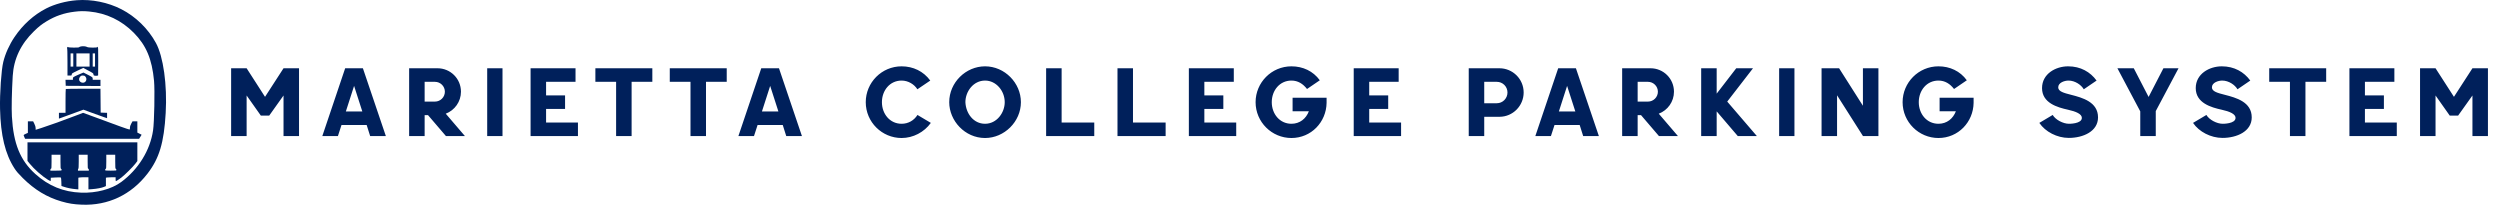
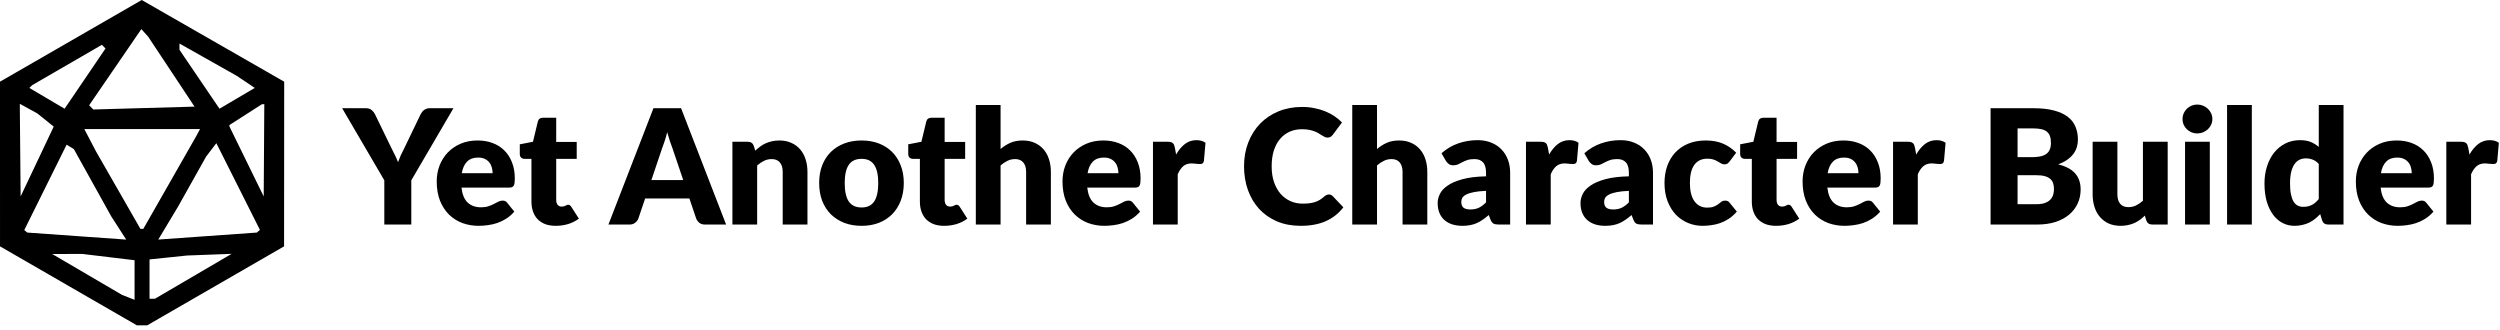
- <svg xmlns="http://www.w3.org/2000/svg" fill="none" viewBox="0 0 1084 89">
-   <path fill="#00205B" d="M113.11 50.138h3.612l6.216-8.736V59h6.72V29.6h-6.72l-8.022 12.39-7.98-12.39h-6.72V59h6.72V41.402l6.174 8.736Zm45.881 4.074L160.503 59h6.804l-9.954-29.4h-7.686L139.755 59h6.762l1.554-4.788h10.92Zm-9.03-5.88 3.57-11.088 3.57 11.088h-7.14Zm49.911-8.568c0-5.67-4.578-10.164-10.164-10.164h-12.306V59h6.72v-9.072h1.47l7.77 9.072h8.232l-8.316-9.702c3.864-1.47 6.594-5.208 6.594-9.534Zm-11.256-4.284c2.352 0 4.284 1.932 4.284 4.284s-1.932 4.284-4.284 4.284h-4.494V35.48h4.494Zm22.632-5.88V59h6.636V29.6h-6.636Zm39.351 23.52h-13.818v-5.88h8.232v-5.88h-8.232v-5.88h12.768V29.6h-19.488V59h20.538v-5.88ZM273.865 59V35.48h8.988V29.6h-24.696v5.88h8.988V59h6.72Zm32.256 0V35.48h8.988V29.6h-24.696v5.88h8.988V59h6.72Zm33.283-4.788L340.916 59h6.804l-9.954-29.4h-7.686L320.168 59h6.762l1.554-4.788h10.92Zm-9.03-5.88 3.57-11.088 3.57 11.088h-7.14Zm60.555 11.508c4.998 0 9.786-2.52 12.684-6.552l-5.796-3.444c-1.512 2.394-3.99 3.822-6.888 3.822-5.082 0-8.526-4.284-8.526-9.366s3.444-9.366 8.526-9.366c2.898 0 5.502 1.638 6.846 3.78l5.586-3.78c-2.94-4.032-7.434-6.174-12.432-6.174-8.652 0-15.54 7.056-15.54 15.54 0 8.652 7.056 15.54 15.54 15.54Zm20.654-15.54c0 8.064 6.804 15.54 15.54 15.54 8.316 0 15.54-7.056 15.54-15.54 0-8.316-7.014-15.54-15.54-15.54-8.358 0-15.54 7.014-15.54 15.54Zm7.014 0c0-4.62 3.444-9.366 8.526-9.366 4.83 0 8.526 4.494 8.526 9.366 0 4.578-3.444 9.366-8.526 9.366-5.04 0-8.316-4.494-8.526-9.366Zm55.877 8.82H460.32V29.6h-6.72V59h20.874v-5.88Zm30.943 0h-14.154V29.6h-6.72V59h20.874v-5.88Zm30.608 0h-13.818v-5.88h8.232v-5.88h-8.232v-5.88h12.768V29.6h-19.488V59h20.538v-5.88Zm23.938 6.72c8.568 0 15.12-6.888 15.246-15.246v-2.226h-14.742v5.88h7.056c-1.218 3.192-3.906 5.418-7.56 5.418-5.082 0-8.526-4.284-8.526-9.366s3.444-9.366 8.526-9.366c2.856 0 5.04 1.428 6.762 3.654.924-.588 4.242-2.898 5.544-3.78-2.898-3.99-7.35-6.048-12.306-6.048-8.652 0-15.54 7.056-15.54 15.54 0 8.652 7.056 15.54 15.54 15.54Zm47.548-6.72h-13.818v-5.88h8.232v-5.88h-8.232v-5.88h12.768V29.6h-19.488V59h20.538v-5.88Zm29.332-23.52V59h6.72v-8.358h6.594c5.838 0 10.5-4.788 10.5-10.542 0-5.838-4.746-10.5-10.5-10.5h-13.314Zm6.72 15.162V35.48h5.46a4.607 4.607 0 0 1 4.62 4.62c0 2.562-2.058 4.662-4.62 4.662h-5.46Zm41.391 9.45L686.466 59h6.804l-9.954-29.4h-7.686L665.718 59h6.762l1.554-4.788h10.92Zm-9.03-5.88 3.57-11.088 3.57 11.088h-7.14Zm49.911-8.568c0-5.67-4.578-10.164-10.164-10.164h-12.306V59h6.72v-9.072h1.47l7.77 9.072h8.232l-8.316-9.702c3.864-1.47 6.594-5.208 6.594-9.534Zm-11.256-4.284c2.352 0 4.284 1.932 4.284 4.284s-1.932 4.284-4.284 4.284h-4.494V35.48h4.494ZM753.507 59h8.274l-12.852-14.952L760.101 29.6h-7.266l-8.484 11.004V29.6h-6.72V59h6.72V48.29L753.507 59Zm17.929-29.4V59h6.636V29.6h-6.636Zm36.327 29.358V59h6.72V29.6h-6.72v16.254L797.431 29.6h-7.602V59h6.72V41.318l11.214 17.64Zm32.745.882c8.568 0 15.12-6.888 15.246-15.246v-2.226h-14.742v5.88h7.056c-1.218 3.192-3.906 5.418-7.56 5.418-5.082 0-8.526-4.284-8.526-9.366s3.444-9.366 8.526-9.366c2.856 0 5.04 1.428 6.762 3.654.924-.588 4.242-2.898 5.544-3.78-2.898-3.99-7.35-6.048-12.306-6.048-8.652 0-15.54 7.056-15.54 15.54 0 8.652 7.056 15.54 15.54 15.54Zm56.596-6.174c-2.52 0-5.838-1.722-7.056-3.822l-5.796 3.444c2.604 3.864 7.728 6.51 12.768 6.51 6.216 0 12.684-2.814 12.684-8.904 0-6.678-6.762-8.526-11.676-9.786-3.108-.798-5.586-1.428-5.586-3.234 0-2.1 2.814-2.94 4.452-2.94 2.856 0 5.544 1.89 6.636 3.78l5.544-3.78c-2.73-3.738-6.93-6.174-12.348-6.174-5.376 0-11.298 3.234-11.298 9.45 0 6.468 6.678 8.358 11.256 9.366 3.444.756 6.006 1.848 6.006 3.528 0 2.646-5.586 2.562-5.586 2.562ZM928.02 59h6.72V48.164l9.87-18.564h-6.552l-6.426 12.432-6.426-12.432h-7.098l9.912 18.69V59Zm35.73-5.334c-2.52 0-5.838-1.722-7.056-3.822l-5.796 3.444c2.604 3.864 7.728 6.51 12.768 6.51 6.216 0 12.684-2.814 12.684-8.904 0-6.678-6.762-8.526-11.676-9.786-3.108-.798-5.586-1.428-5.586-3.234 0-2.1 2.814-2.94 4.452-2.94 2.856 0 5.544 1.89 6.636 3.78l5.544-3.78c-2.73-3.738-6.93-6.174-12.348-6.174-5.376 0-11.298 3.234-11.298 9.45 0 6.468 6.678 8.358 11.256 9.366 3.444.756 6.006 1.848 6.006 3.528 0 2.646-5.586 2.562-5.586 2.562ZM999.641 59V35.48h8.989V29.6h-24.697v5.88h8.988V59h6.72Zm39.609-5.88h-13.82v-5.88h8.23v-5.88h-8.23v-5.88h12.77V29.6h-19.49V59h20.54v-5.88Zm22.97-2.982h3.61l6.22-8.736V59h6.72V29.6h-6.72l-8.02 12.39-7.98-12.39h-6.72V59h6.72V41.402l6.17 8.736Z" />
-   <path fill="#00205B" fill-rule="evenodd" d="M33.297.096C28.63.453 23.703 1.78 20.03 3.666c-5.396 2.77-10.115 7.026-13.732 12.382-2.247 3.327-4 7.213-4.879 10.817C.56 30.388-.13 40.442.021 47.228c.257 11.45 2.24 19.614 6.27 25.809.84 1.29 1.724 2.318 3.582 4.161 5.12 5.082 10.48 8.324 16.775 10.148 3.145.911 5.354 1.262 8.837 1.4 11.367.455 21.364-4.264 28.446-13.428 5.136-6.646 7.166-13.397 7.913-26.323.703-12.16-1.015-24.466-4.242-30.383C64.23 12.432 58.879 7.215 52.6 3.99 46.85 1.038 39.734-.4 33.297.096Zm5.387 4.895c7.408.692 14.008 3.84 19.319 9.215 5.405 5.47 7.897 11.375 8.787 20.818.38 4.042.109 17.933-.422 21.53-1.27 8.615-6.366 16.874-13.797 22.36-4.227 3.121-10.822 4.872-17.403 4.621-7.701-.293-14.096-2.907-19.882-8.126C8.753 69.517 5.824 62.316 5.158 50.51c-.197-3.503-.05-10.727.359-17.591.443-7.425 3.515-13.858 9.287-19.446 2.055-1.99 3.232-2.914 5.381-4.225 3.817-2.328 7.602-3.624 12.213-4.182 2.333-.282 3.873-.3 6.285-.075Zm-3.662 15.156c-.393.092-.715.24-.715.326 0 .254-4.67.205-4.755-.05-.05-.152-.147-.132-.352.073-.172.172-.216.324-.113.387.11.068.17 2.218.17 5.987v5.881h.926c.898 0 .926-.013.926-.463 0-.432.172-.546 2.502-1.659l2.502-1.194 2.211 1.18c2.009 1.071 2.211 1.22 2.211 1.639 0 .391.087.476.58.569.318.06.77.06 1.005.001l.427-.107.046-6.059c.041-5.418-.036-6.93-.317-6.237-.13.32-3.985.292-4.482-.032-.503-.326-1.895-.448-2.772-.242Zm-3.24 5.871v2.862h-1.178V23.157h1.178v2.861Zm7.07 0v2.862H33.129V23.157H38.852v2.861Zm2.356 0v2.862h-1.01V23.157h1.01v2.861Zm-7.364 6.426c-2.217 1.019-2.23 1.028-2.23 1.592v.567H28.4l.05 1.305.049 1.304 7.532.044 7.533.044v-2.697h-3.367l-.002-.547c-.003-.527-.075-.584-1.95-1.557-1.07-.556-1.997-1.026-2.059-1.045-.062-.019-1.116.427-2.343.99Zm3.124.694c1.183 1.26.055 3.179-1.557 2.647-1.149-.38-1.465-1.569-.668-2.515.36-.429.559-.519 1.149-.519.526 0 .808.102 1.076.387Zm-8.44 5.449c-.062.062-.113 2.41-.113 5.218v5.106H25.554v2.52l1.81-.654c.995-.36 3.383-1.232 5.306-1.938l3.497-1.283 3.489 1.285c1.918.707 4.227 1.537 5.13 1.845l1.64.56V48.925l-1.388-.05-1.389-.048-.044-5.176-.045-5.176H36.1c-4.103 0-7.51.05-7.572.112Zm4.18 11.6c-4.18 1.635-11.826 4.384-14.855 5.34l-2.399.757v-.737c0-.491-.181-1.105-.541-1.835l-.541-1.098h-2.285v5.009l-.922.4c-.508.219-.923.474-.923.567 0 .093.147.49.326.884l.325.715H60.32l.543-.882.542-.881-.925-.468-.925-.468v-4.876l-1.052.002-1.052.002-.547.996c-.392.715-.547 1.214-.547 1.766 0 .567-.065.77-.25.77-.38 0-5.714-1.904-13.196-4.708-3.713-1.392-6.808-2.526-6.878-2.519-.07.007-1.567.575-3.326 1.264ZM11.919 65.734v4.03l1.003 1.246c1.842 2.29 5.39 5.419 7.838 6.91.557.34 1.068.617 1.136.617.067 0 .123-.33.123-.733v-.733l2.128-.118c1.17-.065 2.19-.056 2.266.02.076.075.16.932.186 1.903l.049 1.765 1.15.384c1.374.46 3.21.825 4.92.98l1.252.114v-5.055l.526-.105c.29-.058 1.274-.105 2.189-.105h1.662v5.268l1.598-.113c2.045-.143 4.159-.544 5.177-.982l.8-.343v-3.62l.526-.105c.289-.058 1.236-.105 2.104-.105h1.578v.841c0 .463.048.842.106.842.183 0 1.283-.705 2.335-1.498 1.444-1.087 5.002-4.605 6.074-6.004l.911-1.19v-8.14H11.92v4.03Zm14.308 4.369c0 2.522.041 3.027.253 3.109.139.053.252.25.252.438 0 .328-.1.342-2.44.342H21.85v-.42c0-.263.096-.421.253-.421.215 0 .252-.45.252-3.03v-3.03h3.872v3.012Zm11.783.018c0 2.58.038 3.03.253 3.03.157 0 .252.159.252.42v.421h-4.713v-.42c0-.232.076-.421.168-.421.106 0 .169-1.123.169-3.03v-3.03h3.871v3.03Zm11.952-.018c0 2.522.04 3.027.252 3.109.139.053.253.25.253.438 0 .328-.1.342-2.441.342-2.341 0-2.441-.014-2.441-.342 0-.188.114-.385.252-.439.212-.08.253-.587.253-3.108V67.09h3.871v3.012Z" clip-rule="evenodd" />
+ <svg xmlns="http://www.w3.org/2000/svg" width="501" height="66" viewBox="0 0 501 66" fill="none">
+   <path fill-rule="evenodd" clip-rule="evenodd" d="M14.202 8.185L0 16.369L0.001 32.869L0.003 49.369L13.723 57.286L27.443 65.202H28.466H29.489L43.209 57.286L56.929 49.369L56.941 32.869L56.953 16.369L48.232 11.369L39.51 6.369L33.958 3.185L28.405 0L14.202 8.185ZM34.346 14.369L38.986 21.369L28.846 21.655L18.706 21.942L18.284 21.52L17.863 21.099L23.095 13.465L28.327 5.83L29.016 6.6L29.705 7.369L34.346 14.369ZM17.045 15.752L12.945 21.789L9.413 19.705L5.881 17.621L6.173 17.34L6.466 17.058L13.439 13.02L20.413 8.983L20.779 9.349L21.145 9.715L17.045 15.752ZM49.26 16.414L51.054 17.619L47.52 19.704L43.987 21.789L39.976 15.884L35.966 9.979V9.35V8.722L41.716 11.966L47.466 15.21L49.26 16.414ZM9.116 24.046L10.766 25.369L7.45 32.369L4.133 39.369L4.05 30.084L3.966 20.799L5.716 21.761L7.466 22.722L9.116 24.046ZM52.907 30.119L52.847 39.369L49.419 32.369L45.99 25.369L45.978 25.217L45.966 25.065L49.216 22.984L52.466 20.903L52.716 20.886L52.966 20.869L52.907 30.119ZM39.681 26.619L39.278 27.369L33.998 36.619L28.717 45.869H28.429H28.141L23.697 38.119L19.253 30.369L18.074 28.119L16.896 25.869H28.49H40.084L39.681 26.619ZM18.551 36.628L22.298 43.369L23.794 45.691L25.291 48.014L15.378 47.31L5.466 46.606L5.166 46.354L4.865 46.102L9.109 37.546L13.352 28.989L14.078 29.438L14.804 29.887L18.551 36.628ZM51.779 46.341L51.466 46.606L41.592 47.307L31.717 48.008L33.71 44.688L35.703 41.369L38.507 36.369L41.31 31.369L42.334 30.031L43.357 28.693L47.724 37.385L52.092 46.076L51.779 46.341ZM21.716 51.517L26.966 52.148V56.115V60.083L25.716 59.592L24.466 59.101L17.466 55.002L10.466 50.904L13.466 50.895L16.466 50.886L21.716 51.517ZM38.737 55.369L31.049 59.869H30.508H29.966V55.929V51.99L33.716 51.597L37.466 51.205L41.945 51.037L46.424 50.869L38.737 55.369Z" fill="black" />
+   <path d="M82.424 36.136V45H77.016V36.136L68.568 21.688H73.336C73.805 21.688 74.173 21.8 74.44 22.024C74.717 22.237 74.947 22.515 75.128 22.856L78.424 29.64C78.701 30.173 78.952 30.675 79.176 31.144C79.4 31.603 79.597 32.056 79.768 32.504C79.928 32.045 80.109 31.587 80.312 31.128C80.525 30.659 80.771 30.163 81.048 29.64L84.312 22.856C84.387 22.717 84.477 22.579 84.584 22.44C84.691 22.301 84.813 22.179 84.952 22.072C85.101 21.955 85.267 21.864 85.448 21.8C85.64 21.725 85.848 21.688 86.072 21.688H90.872L82.424 36.136ZM98.719 34.712C98.719 34.317 98.665 33.933 98.559 33.56C98.463 33.187 98.297 32.856 98.063 32.568C97.839 32.269 97.54 32.029 97.167 31.848C96.793 31.667 96.34 31.576 95.807 31.576C94.868 31.576 94.132 31.848 93.599 32.392C93.065 32.925 92.713 33.699 92.543 34.712H98.719ZM92.479 37.592C92.639 38.979 93.06 39.987 93.743 40.616C94.425 41.235 95.305 41.544 96.383 41.544C96.959 41.544 97.455 41.475 97.871 41.336C98.287 41.197 98.655 41.043 98.975 40.872C99.305 40.701 99.604 40.547 99.871 40.408C100.148 40.269 100.436 40.2 100.735 40.2C101.129 40.2 101.428 40.344 101.631 40.632L103.071 42.408C102.559 42.995 102.004 43.475 101.407 43.848C100.82 44.211 100.212 44.499 99.583 44.712C98.964 44.915 98.34 45.053 97.711 45.128C97.092 45.213 96.5 45.256 95.935 45.256C94.772 45.256 93.679 45.069 92.655 44.696C91.641 44.312 90.751 43.747 89.983 43C89.225 42.253 88.623 41.325 88.175 40.216C87.737 39.107 87.519 37.816 87.519 36.344C87.519 35.235 87.705 34.184 88.079 33.192C88.463 32.2 89.007 31.331 89.711 30.584C90.425 29.837 91.284 29.245 92.287 28.808C93.3 28.371 94.441 28.152 95.711 28.152C96.809 28.152 97.812 28.323 98.719 28.664C99.636 29.005 100.42 29.501 101.071 30.152C101.732 30.803 102.244 31.603 102.607 32.552C102.98 33.491 103.167 34.557 103.167 35.752C103.167 36.125 103.151 36.429 103.119 36.664C103.087 36.899 103.028 37.085 102.943 37.224C102.857 37.363 102.74 37.459 102.591 37.512C102.452 37.565 102.271 37.592 102.047 37.592H92.479ZM111.366 45.256C110.577 45.256 109.878 45.144 109.27 44.92C108.673 44.685 108.166 44.36 107.75 43.944C107.345 43.517 107.035 43.005 106.822 42.408C106.609 41.811 106.502 41.144 106.502 40.408V31.832H105.094C104.838 31.832 104.619 31.752 104.438 31.592C104.257 31.421 104.166 31.176 104.166 30.856V28.92L106.806 28.408L107.782 24.36C107.91 23.848 108.273 23.592 108.87 23.592H111.462V28.44H115.574V31.832H111.462V40.072C111.462 40.456 111.553 40.776 111.734 41.032C111.926 41.277 112.198 41.4 112.55 41.4C112.731 41.4 112.881 41.384 112.998 41.352C113.126 41.309 113.233 41.267 113.318 41.224C113.414 41.171 113.499 41.128 113.574 41.096C113.659 41.053 113.755 41.032 113.862 41.032C114.011 41.032 114.129 41.069 114.214 41.144C114.31 41.208 114.406 41.315 114.502 41.464L116.006 43.816C115.366 44.296 114.646 44.659 113.846 44.904C113.046 45.139 112.219 45.256 111.366 45.256ZM136.92 36.088L134.76 29.704C134.6 29.299 134.429 28.824 134.248 28.28C134.066 27.725 133.885 27.128 133.704 26.488C133.544 27.139 133.373 27.741 133.192 28.296C133.01 28.851 132.84 29.331 132.68 29.736L130.536 36.088H136.92ZM145.512 45H141.32C140.85 45 140.472 44.893 140.184 44.68C139.896 44.456 139.677 44.173 139.528 43.832L138.152 39.768H129.288L127.912 43.832C127.794 44.131 127.581 44.403 127.272 44.648C126.973 44.883 126.6 45 126.152 45H121.928L130.952 21.688H136.488L145.512 45ZM151.35 30.2C151.67 29.901 152 29.624 152.342 29.368C152.683 29.112 153.046 28.899 153.43 28.728C153.824 28.547 154.246 28.408 154.694 28.312C155.152 28.205 155.648 28.152 156.182 28.152C157.088 28.152 157.888 28.312 158.582 28.632C159.286 28.941 159.878 29.379 160.358 29.944C160.838 30.499 161.2 31.165 161.446 31.944C161.691 32.712 161.814 33.549 161.814 34.456V45H156.854V34.456C156.854 33.645 156.667 33.016 156.294 32.568C155.92 32.109 155.371 31.88 154.646 31.88C154.102 31.88 153.59 31.997 153.11 32.232C152.64 32.456 152.182 32.765 151.734 33.16V45H146.774V28.408H149.846C150.464 28.408 150.87 28.685 151.062 29.24L151.35 30.2ZM172.672 28.152C173.93 28.152 175.077 28.349 176.112 28.744C177.146 29.139 178.032 29.704 178.768 30.44C179.514 31.176 180.09 32.072 180.496 33.128C180.912 34.173 181.12 35.352 181.12 36.664C181.12 37.987 180.912 39.181 180.496 40.248C180.09 41.304 179.514 42.205 178.768 42.952C178.032 43.688 177.146 44.259 176.112 44.664C175.077 45.059 173.93 45.256 172.672 45.256C171.402 45.256 170.245 45.059 169.2 44.664C168.165 44.259 167.269 43.688 166.512 42.952C165.765 42.205 165.184 41.304 164.768 40.248C164.362 39.181 164.16 37.987 164.16 36.664C164.16 35.352 164.362 34.173 164.768 33.128C165.184 32.072 165.765 31.176 166.512 30.44C167.269 29.704 168.165 29.139 169.2 28.744C170.245 28.349 171.402 28.152 172.672 28.152ZM172.672 41.576C173.813 41.576 174.65 41.176 175.184 40.376C175.728 39.565 176 38.339 176 36.696C176 35.053 175.728 33.832 175.184 33.032C174.65 32.232 173.813 31.832 172.672 31.832C171.498 31.832 170.64 32.232 170.096 33.032C169.552 33.832 169.28 35.053 169.28 36.696C169.28 38.339 169.552 39.565 170.096 40.376C170.64 41.176 171.498 41.576 172.672 41.576ZM189.21 45.256C188.42 45.256 187.722 45.144 187.114 44.92C186.516 44.685 186.01 44.36 185.594 43.944C185.188 43.517 184.879 43.005 184.666 42.408C184.452 41.811 184.346 41.144 184.346 40.408V31.832H182.938C182.682 31.832 182.463 31.752 182.282 31.592C182.1 31.421 182.01 31.176 182.01 30.856V28.92L184.65 28.408L185.626 24.36C185.754 23.848 186.116 23.592 186.714 23.592H189.306V28.44H193.418V31.832H189.306V40.072C189.306 40.456 189.396 40.776 189.578 41.032C189.77 41.277 190.042 41.4 190.394 41.4C190.575 41.4 190.724 41.384 190.842 41.352C190.97 41.309 191.076 41.267 191.162 41.224C191.258 41.171 191.343 41.128 191.418 41.096C191.503 41.053 191.599 41.032 191.706 41.032C191.855 41.032 191.972 41.069 192.058 41.144C192.154 41.208 192.25 41.315 192.346 41.464L193.85 43.816C193.21 44.296 192.49 44.659 191.69 44.904C190.89 45.139 190.063 45.256 189.21 45.256ZM200.515 29.864C201.112 29.352 201.758 28.941 202.451 28.632C203.155 28.312 203.992 28.152 204.963 28.152C205.87 28.152 206.67 28.312 207.363 28.632C208.067 28.941 208.659 29.379 209.139 29.944C209.619 30.499 209.982 31.165 210.227 31.944C210.472 32.712 210.595 33.549 210.595 34.456V45H205.635V34.456C205.635 33.645 205.448 33.016 205.075 32.568C204.702 32.109 204.152 31.88 203.427 31.88C202.883 31.88 202.371 31.997 201.891 32.232C201.422 32.456 200.963 32.765 200.515 33.16V45H195.555V21.048H200.515V29.864ZM224.125 34.712C224.125 34.317 224.072 33.933 223.965 33.56C223.869 33.187 223.704 32.856 223.469 32.568C223.245 32.269 222.946 32.029 222.573 31.848C222.2 31.667 221.746 31.576 221.213 31.576C220.274 31.576 219.538 31.848 219.005 32.392C218.472 32.925 218.12 33.699 217.949 34.712H224.125ZM217.885 37.592C218.045 38.979 218.466 39.987 219.149 40.616C219.832 41.235 220.712 41.544 221.789 41.544C222.365 41.544 222.861 41.475 223.277 41.336C223.693 41.197 224.061 41.043 224.381 40.872C224.712 40.701 225.01 40.547 225.277 40.408C225.554 40.269 225.842 40.2 226.141 40.2C226.536 40.2 226.834 40.344 227.037 40.632L228.477 42.408C227.965 42.995 227.41 43.475 226.813 43.848C226.226 44.211 225.618 44.499 224.989 44.712C224.37 44.915 223.746 45.053 223.117 45.128C222.498 45.213 221.906 45.256 221.341 45.256C220.178 45.256 219.085 45.069 218.061 44.696C217.048 44.312 216.157 43.747 215.389 43C214.632 42.253 214.029 41.325 213.581 40.216C213.144 39.107 212.925 37.816 212.925 36.344C212.925 35.235 213.112 34.184 213.485 33.192C213.869 32.2 214.413 31.331 215.117 30.584C215.832 29.837 216.69 29.245 217.693 28.808C218.706 28.371 219.848 28.152 221.117 28.152C222.216 28.152 223.218 28.323 224.125 28.664C225.042 29.005 225.826 29.501 226.477 30.152C227.138 30.803 227.65 31.603 228.013 32.552C228.386 33.491 228.573 34.557 228.573 35.752C228.573 36.125 228.557 36.429 228.525 36.664C228.493 36.899 228.434 37.085 228.349 37.224C228.264 37.363 228.146 37.459 227.997 37.512C227.858 37.565 227.677 37.592 227.453 37.592H217.885ZM235.695 30.968C236.207 30.072 236.794 29.368 237.455 28.856C238.127 28.344 238.895 28.088 239.759 28.088C240.506 28.088 241.114 28.264 241.583 28.616L241.263 32.264C241.21 32.499 241.119 32.659 240.991 32.744C240.874 32.829 240.708 32.872 240.495 32.872C240.41 32.872 240.298 32.867 240.159 32.856C240.02 32.845 239.876 32.835 239.727 32.824C239.578 32.803 239.423 32.787 239.263 32.776C239.114 32.755 238.975 32.744 238.847 32.744C238.122 32.744 237.54 32.936 237.103 33.32C236.676 33.704 236.314 34.237 236.015 34.92V45H231.055V28.408H233.999C234.244 28.408 234.447 28.429 234.607 28.472C234.778 28.515 234.916 28.584 235.023 28.68C235.14 28.765 235.226 28.883 235.279 29.032C235.343 29.181 235.396 29.363 235.439 29.576L235.695 30.968ZM266.312 38.968C266.44 38.968 266.568 38.995 266.696 39.048C266.824 39.091 266.946 39.171 267.064 39.288L269.208 41.544C268.269 42.771 267.09 43.699 265.672 44.328C264.264 44.947 262.594 45.256 260.664 45.256C258.893 45.256 257.304 44.957 255.896 44.36C254.498 43.752 253.309 42.92 252.328 41.864C251.357 40.797 250.61 39.539 250.088 38.088C249.565 36.627 249.304 35.043 249.304 33.336C249.304 31.597 249.586 30.003 250.152 28.552C250.717 27.091 251.512 25.832 252.536 24.776C253.56 23.72 254.786 22.899 256.216 22.312C257.645 21.725 259.218 21.432 260.936 21.432C261.81 21.432 262.632 21.512 263.4 21.672C264.178 21.821 264.904 22.035 265.576 22.312C266.248 22.579 266.866 22.904 267.432 23.288C267.997 23.672 268.498 24.088 268.936 24.536L267.112 26.984C266.994 27.133 266.856 27.272 266.696 27.4C266.536 27.517 266.312 27.576 266.024 27.576C265.832 27.576 265.65 27.533 265.48 27.448C265.309 27.363 265.128 27.261 264.936 27.144C264.744 27.016 264.53 26.883 264.296 26.744C264.072 26.595 263.8 26.461 263.48 26.344C263.17 26.216 262.802 26.109 262.376 26.024C261.96 25.939 261.469 25.896 260.904 25.896C260.008 25.896 259.186 26.061 258.44 26.392C257.704 26.723 257.064 27.208 256.52 27.848C255.986 28.477 255.57 29.256 255.272 30.184C254.984 31.101 254.84 32.152 254.84 33.336C254.84 34.531 255 35.592 255.32 36.52C255.65 37.448 256.093 38.232 256.648 38.872C257.213 39.501 257.869 39.981 258.616 40.312C259.362 40.643 260.162 40.808 261.016 40.808C261.506 40.808 261.954 40.787 262.36 40.744C262.765 40.691 263.144 40.611 263.496 40.504C263.848 40.387 264.178 40.237 264.488 40.056C264.797 39.864 265.112 39.624 265.432 39.336C265.56 39.229 265.698 39.144 265.848 39.08C265.997 39.005 266.152 38.968 266.312 38.968ZM275.953 29.864C276.55 29.352 277.195 28.941 277.889 28.632C278.593 28.312 279.43 28.152 280.401 28.152C281.307 28.152 282.107 28.312 282.801 28.632C283.505 28.941 284.097 29.379 284.577 29.944C285.057 30.499 285.419 31.165 285.665 31.944C285.91 32.712 286.033 33.549 286.033 34.456V45H281.073V34.456C281.073 33.645 280.886 33.016 280.513 32.568C280.139 32.109 279.59 31.88 278.865 31.88C278.321 31.88 277.809 31.997 277.329 32.232C276.859 32.456 276.401 32.765 275.953 33.16V45H270.993V21.048H275.953V29.864ZM297.803 38.248C296.811 38.291 295.995 38.376 295.355 38.504C294.715 38.632 294.208 38.792 293.835 38.984C293.461 39.176 293.2 39.395 293.051 39.64C292.912 39.885 292.843 40.152 292.843 40.44C292.843 41.005 292.997 41.405 293.307 41.64C293.616 41.864 294.069 41.976 294.667 41.976C295.307 41.976 295.867 41.864 296.347 41.64C296.827 41.416 297.312 41.053 297.803 40.552V38.248ZM288.875 30.712C289.877 29.827 290.987 29.171 292.203 28.744C293.429 28.307 294.741 28.088 296.139 28.088C297.141 28.088 298.043 28.253 298.843 28.584C299.653 28.904 300.336 29.357 300.891 29.944C301.456 30.52 301.888 31.208 302.187 32.008C302.485 32.808 302.635 33.683 302.635 34.632V45H300.363C299.893 45 299.536 44.936 299.291 44.808C299.056 44.68 298.859 44.413 298.699 44.008L298.347 43.096C297.931 43.448 297.531 43.757 297.147 44.024C296.763 44.291 296.363 44.52 295.947 44.712C295.541 44.893 295.104 45.027 294.635 45.112C294.176 45.208 293.664 45.256 293.099 45.256C292.341 45.256 291.653 45.16 291.035 44.968C290.416 44.765 289.888 44.472 289.451 44.088C289.024 43.704 288.693 43.229 288.459 42.664C288.224 42.088 288.107 41.427 288.107 40.68C288.107 40.083 288.256 39.48 288.555 38.872C288.853 38.253 289.371 37.693 290.107 37.192C290.843 36.68 291.835 36.253 293.083 35.912C294.331 35.571 295.904 35.379 297.803 35.336V34.632C297.803 33.661 297.6 32.963 297.195 32.536C296.8 32.099 296.235 31.88 295.499 31.88C294.912 31.88 294.432 31.944 294.059 32.072C293.685 32.2 293.349 32.344 293.051 32.504C292.763 32.664 292.48 32.808 292.203 32.936C291.925 33.064 291.595 33.128 291.211 33.128C290.869 33.128 290.581 33.043 290.347 32.872C290.112 32.701 289.92 32.499 289.771 32.264L288.875 30.712ZM310.445 30.968C310.957 30.072 311.544 29.368 312.205 28.856C312.877 28.344 313.645 28.088 314.509 28.088C315.256 28.088 315.864 28.264 316.333 28.616L316.013 32.264C315.96 32.499 315.869 32.659 315.741 32.744C315.624 32.829 315.458 32.872 315.245 32.872C315.16 32.872 315.048 32.867 314.909 32.856C314.77 32.845 314.626 32.835 314.477 32.824C314.328 32.803 314.173 32.787 314.013 32.776C313.864 32.755 313.725 32.744 313.597 32.744C312.872 32.744 312.29 32.936 311.853 33.32C311.426 33.704 311.064 34.237 310.765 34.92V45H305.805V28.408H308.749C308.994 28.408 309.197 28.429 309.357 28.472C309.528 28.515 309.666 28.584 309.773 28.68C309.89 28.765 309.976 28.883 310.029 29.032C310.093 29.181 310.146 29.363 310.189 29.576L310.445 30.968ZM326.428 38.248C325.436 38.291 324.62 38.376 323.98 38.504C323.34 38.632 322.833 38.792 322.46 38.984C322.086 39.176 321.825 39.395 321.676 39.64C321.537 39.885 321.468 40.152 321.468 40.44C321.468 41.005 321.622 41.405 321.932 41.64C322.241 41.864 322.694 41.976 323.292 41.976C323.932 41.976 324.492 41.864 324.972 41.64C325.452 41.416 325.937 41.053 326.428 40.552V38.248ZM317.5 30.712C318.502 29.827 319.612 29.171 320.828 28.744C322.054 28.307 323.366 28.088 324.764 28.088C325.766 28.088 326.668 28.253 327.468 28.584C328.278 28.904 328.961 29.357 329.516 29.944C330.081 30.52 330.513 31.208 330.812 32.008C331.11 32.808 331.26 33.683 331.26 34.632V45H328.988C328.518 45 328.161 44.936 327.916 44.808C327.681 44.68 327.484 44.413 327.324 44.008L326.972 43.096C326.556 43.448 326.156 43.757 325.772 44.024C325.388 44.291 324.988 44.52 324.572 44.712C324.166 44.893 323.729 45.027 323.26 45.112C322.801 45.208 322.289 45.256 321.724 45.256C320.966 45.256 320.278 45.16 319.66 44.968C319.041 44.765 318.513 44.472 318.076 44.088C317.649 43.704 317.318 43.229 317.084 42.664C316.849 42.088 316.732 41.427 316.732 40.68C316.732 40.083 316.881 39.48 317.18 38.872C317.478 38.253 317.996 37.693 318.732 37.192C319.468 36.68 320.46 36.253 321.708 35.912C322.956 35.571 324.529 35.379 326.428 35.336V34.632C326.428 33.661 326.225 32.963 325.82 32.536C325.425 32.099 324.86 31.88 324.124 31.88C323.537 31.88 323.057 31.944 322.684 32.072C322.31 32.2 321.974 32.344 321.676 32.504C321.388 32.664 321.105 32.808 320.828 32.936C320.55 33.064 320.22 33.128 319.836 33.128C319.494 33.128 319.206 33.043 318.972 32.872C318.737 32.701 318.545 32.499 318.396 32.264L317.5 30.712ZM346.622 32.344C346.473 32.525 346.329 32.669 346.19 32.776C346.051 32.883 345.854 32.936 345.598 32.936C345.353 32.936 345.129 32.877 344.926 32.76C344.734 32.643 344.515 32.515 344.27 32.376C344.025 32.227 343.737 32.093 343.406 31.976C343.075 31.859 342.665 31.8 342.174 31.8C341.566 31.8 341.038 31.912 340.59 32.136C340.153 32.36 339.79 32.68 339.502 33.096C339.214 33.512 339.001 34.024 338.862 34.632C338.723 35.229 338.654 35.907 338.654 36.664C338.654 38.253 338.958 39.475 339.566 40.328C340.185 41.181 341.033 41.608 342.11 41.608C342.686 41.608 343.139 41.539 343.47 41.4C343.811 41.251 344.099 41.091 344.334 40.92C344.569 40.739 344.782 40.573 344.974 40.424C345.177 40.275 345.427 40.2 345.726 40.2C346.121 40.2 346.419 40.344 346.622 40.632L348.062 42.408C347.55 42.995 347.011 43.475 346.446 43.848C345.881 44.211 345.299 44.499 344.702 44.712C344.115 44.915 343.523 45.053 342.926 45.128C342.329 45.213 341.747 45.256 341.182 45.256C340.169 45.256 339.198 45.064 338.27 44.68C337.353 44.296 336.542 43.741 335.838 43.016C335.145 42.28 334.59 41.379 334.174 40.312C333.769 39.245 333.566 38.029 333.566 36.664C333.566 35.469 333.742 34.355 334.094 33.32C334.457 32.275 334.985 31.373 335.678 30.616C336.382 29.848 337.246 29.245 338.27 28.808C339.305 28.371 340.499 28.152 341.854 28.152C343.155 28.152 344.297 28.36 345.278 28.776C346.259 29.192 347.145 29.8 347.934 30.6L346.622 32.344ZM355.929 45.256C355.139 45.256 354.441 45.144 353.833 44.92C353.235 44.685 352.729 44.36 352.312 43.944C351.907 43.517 351.598 43.005 351.385 42.408C351.171 41.811 351.065 41.144 351.065 40.408V31.832H349.657C349.401 31.832 349.182 31.752 349.001 31.592C348.819 31.421 348.729 31.176 348.729 30.856V28.92L351.369 28.408L352.345 24.36C352.473 23.848 352.835 23.592 353.433 23.592H356.025V28.44H360.137V31.832H356.025V40.072C356.025 40.456 356.115 40.776 356.297 41.032C356.489 41.277 356.761 41.4 357.113 41.4C357.294 41.4 357.443 41.384 357.561 41.352C357.689 41.309 357.795 41.267 357.881 41.224C357.977 41.171 358.062 41.128 358.137 41.096C358.222 41.053 358.318 41.032 358.425 41.032C358.574 41.032 358.691 41.069 358.777 41.144C358.873 41.208 358.969 41.315 359.065 41.464L360.569 43.816C359.929 44.296 359.209 44.659 358.409 44.904C357.609 45.139 356.782 45.256 355.929 45.256ZM372.438 34.712C372.438 34.317 372.384 33.933 372.278 33.56C372.182 33.187 372.016 32.856 371.782 32.568C371.558 32.269 371.259 32.029 370.886 31.848C370.512 31.667 370.059 31.576 369.526 31.576C368.587 31.576 367.851 31.848 367.318 32.392C366.784 32.925 366.432 33.699 366.262 34.712H372.438ZM366.198 37.592C366.358 38.979 366.779 39.987 367.462 40.616C368.144 41.235 369.024 41.544 370.102 41.544C370.678 41.544 371.174 41.475 371.59 41.336C372.006 41.197 372.374 41.043 372.694 40.872C373.024 40.701 373.323 40.547 373.59 40.408C373.867 40.269 374.155 40.2 374.454 40.2C374.848 40.2 375.147 40.344 375.35 40.632L376.79 42.408C376.278 42.995 375.723 43.475 375.126 43.848C374.539 44.211 373.931 44.499 373.302 44.712C372.683 44.915 372.059 45.053 371.43 45.128C370.811 45.213 370.219 45.256 369.654 45.256C368.491 45.256 367.398 45.069 366.374 44.696C365.36 44.312 364.47 43.747 363.702 43C362.944 42.253 362.342 41.325 361.894 40.216C361.456 39.107 361.238 37.816 361.238 36.344C361.238 35.235 361.424 34.184 361.798 33.192C362.182 32.2 362.726 31.331 363.43 30.584C364.144 29.837 365.003 29.245 366.006 28.808C367.019 28.371 368.16 28.152 369.43 28.152C370.528 28.152 371.531 28.323 372.438 28.664C373.355 29.005 374.139 29.501 374.79 30.152C375.451 30.803 375.963 31.603 376.326 32.552C376.699 33.491 376.885 34.557 376.885 35.752C376.885 36.125 376.87 36.429 376.838 36.664C376.806 36.899 376.747 37.085 376.662 37.224C376.576 37.363 376.459 37.459 376.31 37.512C376.171 37.565 375.99 37.592 375.766 37.592H366.198ZM384.008 30.968C384.52 30.072 385.106 29.368 385.767 28.856C386.44 28.344 387.208 28.088 388.072 28.088C388.818 28.088 389.426 28.264 389.896 28.616L389.576 32.264C389.522 32.499 389.432 32.659 389.304 32.744C389.186 32.829 389.021 32.872 388.808 32.872C388.722 32.872 388.61 32.867 388.472 32.856C388.333 32.845 388.189 32.835 388.04 32.824C387.89 32.803 387.736 32.787 387.576 32.776C387.426 32.755 387.288 32.744 387.16 32.744C386.434 32.744 385.853 32.936 385.416 33.32C384.989 33.704 384.626 34.237 384.328 34.92V45H379.368V28.408H382.312C382.557 28.408 382.76 28.429 382.92 28.472C383.09 28.515 383.229 28.584 383.336 28.68C383.453 28.765 383.538 28.883 383.592 29.032C383.656 29.181 383.709 29.363 383.752 29.576L384.008 30.968ZM408.128 40.92C408.843 40.92 409.424 40.829 409.872 40.648C410.331 40.467 410.688 40.232 410.944 39.944C411.2 39.656 411.376 39.331 411.472 38.968C411.568 38.605 411.616 38.237 411.616 37.864C411.616 37.437 411.558 37.053 411.44 36.712C411.334 36.371 411.142 36.083 410.864 35.848C410.598 35.613 410.24 35.432 409.792 35.304C409.344 35.176 408.779 35.112 408.096 35.112H404.32V40.92H408.128ZM404.32 25.736V31.496H407.136C407.734 31.496 408.272 31.453 408.752 31.368C409.232 31.283 409.638 31.133 409.968 30.92C410.31 30.707 410.566 30.413 410.736 30.04C410.918 29.667 411.008 29.197 411.008 28.632C411.008 28.077 410.939 27.619 410.8 27.256C410.662 26.883 410.448 26.584 410.16 26.36C409.872 26.136 409.504 25.976 409.056 25.88C408.619 25.784 408.096 25.736 407.488 25.736H404.32ZM407.488 21.688C409.099 21.688 410.47 21.837 411.6 22.136C412.731 22.435 413.654 22.856 414.368 23.4C415.083 23.944 415.6 24.605 415.92 25.384C416.251 26.163 416.416 27.032 416.416 27.992C416.416 28.515 416.342 29.021 416.192 29.512C416.043 29.992 415.808 30.445 415.488 30.872C415.168 31.288 414.758 31.672 414.256 32.024C413.755 32.376 413.152 32.68 412.448 32.936C413.984 33.309 415.12 33.912 415.856 34.744C416.592 35.576 416.96 36.653 416.96 37.976C416.96 38.968 416.768 39.891 416.384 40.744C416 41.597 415.435 42.344 414.688 42.984C413.952 43.613 413.04 44.109 411.952 44.472C410.864 44.824 409.622 45 408.224 45H398.912V21.688H407.488ZM434.404 28.408V45H431.332C430.713 45 430.308 44.723 430.116 44.168L429.828 43.208C429.508 43.517 429.177 43.8 428.836 44.056C428.494 44.301 428.126 44.515 427.732 44.696C427.348 44.867 426.926 45 426.468 45.096C426.02 45.203 425.529 45.256 424.996 45.256C424.089 45.256 423.284 45.101 422.58 44.792C421.886 44.472 421.3 44.029 420.82 43.464C420.34 42.899 419.977 42.232 419.732 41.464C419.486 40.696 419.364 39.853 419.364 38.936V28.408H424.324V38.936C424.324 39.757 424.51 40.392 424.884 40.84C425.257 41.288 425.806 41.512 426.532 41.512C427.076 41.512 427.582 41.4 428.052 41.176C428.532 40.941 428.996 40.627 429.444 40.232V28.408H434.404ZM442.846 28.408V45H437.886V28.408H442.846ZM443.358 23.864C443.358 24.259 443.278 24.632 443.118 24.984C442.958 25.325 442.739 25.629 442.462 25.896C442.184 26.152 441.859 26.36 441.486 26.52C441.123 26.669 440.734 26.744 440.318 26.744C439.912 26.744 439.534 26.669 439.182 26.52C438.83 26.36 438.515 26.152 438.238 25.896C437.971 25.629 437.758 25.325 437.598 24.984C437.448 24.632 437.374 24.259 437.374 23.864C437.374 23.459 437.448 23.08 437.598 22.728C437.758 22.376 437.971 22.067 438.238 21.8C438.515 21.533 438.83 21.325 439.182 21.176C439.534 21.027 439.912 20.952 440.318 20.952C440.734 20.952 441.123 21.027 441.486 21.176C441.859 21.325 442.184 21.533 442.462 21.8C442.739 22.067 442.958 22.376 443.118 22.728C443.278 23.08 443.358 23.459 443.358 23.864ZM451.265 21.048V45H446.305V21.048H451.265ZM464.682 32.856C464.308 32.44 463.903 32.152 463.466 31.992C463.028 31.821 462.57 31.736 462.09 31.736C461.631 31.736 461.21 31.827 460.826 32.008C460.442 32.189 460.106 32.483 459.818 32.888C459.54 33.283 459.322 33.8 459.162 34.44C459.002 35.08 458.922 35.853 458.922 36.76C458.922 37.635 458.986 38.371 459.114 38.968C459.242 39.565 459.418 40.051 459.642 40.424C459.876 40.787 460.154 41.048 460.474 41.208C460.794 41.368 461.151 41.448 461.546 41.448C461.908 41.448 462.234 41.416 462.522 41.352C462.82 41.277 463.092 41.176 463.338 41.048C463.583 40.92 463.812 40.76 464.026 40.568C464.25 40.365 464.468 40.136 464.682 39.88V32.856ZM469.642 21.048V45H466.57C465.951 45 465.546 44.723 465.354 44.168L464.97 42.904C464.639 43.256 464.292 43.576 463.93 43.864C463.567 44.152 463.172 44.403 462.746 44.616C462.33 44.819 461.876 44.973 461.385 45.08C460.906 45.197 460.383 45.256 459.818 45.256C458.954 45.256 458.154 45.064 457.418 44.68C456.682 44.296 456.047 43.741 455.514 43.016C454.98 42.291 454.559 41.405 454.25 40.36C453.951 39.304 453.802 38.104 453.802 36.76C453.802 35.523 453.972 34.376 454.314 33.32C454.655 32.253 455.135 31.336 455.754 30.568C456.383 29.789 457.135 29.181 458.01 28.744C458.884 28.307 459.85 28.088 460.906 28.088C461.77 28.088 462.495 28.211 463.082 28.456C463.668 28.701 464.202 29.032 464.682 29.448V21.048H469.642ZM483.313 34.712C483.313 34.317 483.259 33.933 483.153 33.56C483.057 33.187 482.891 32.856 482.657 32.568C482.433 32.269 482.134 32.029 481.761 31.848C481.387 31.667 480.934 31.576 480.401 31.576C479.462 31.576 478.726 31.848 478.193 32.392C477.659 32.925 477.307 33.699 477.137 34.712H483.313ZM477.073 37.592C477.233 38.979 477.654 39.987 478.337 40.616C479.019 41.235 479.899 41.544 480.977 41.544C481.553 41.544 482.049 41.475 482.465 41.336C482.881 41.197 483.249 41.043 483.569 40.872C483.899 40.701 484.198 40.547 484.465 40.408C484.742 40.269 485.03 40.2 485.329 40.2C485.723 40.2 486.022 40.344 486.225 40.632L487.665 42.408C487.153 42.995 486.598 43.475 486.001 43.848C485.414 44.211 484.806 44.499 484.177 44.712C483.558 44.915 482.934 45.053 482.305 45.128C481.686 45.213 481.094 45.256 480.529 45.256C479.366 45.256 478.273 45.069 477.249 44.696C476.235 44.312 475.345 43.747 474.577 43C473.819 42.253 473.217 41.325 472.769 40.216C472.331 39.107 472.113 37.816 472.113 36.344C472.113 35.235 472.299 34.184 472.673 33.192C473.057 32.2 473.601 31.331 474.305 30.584C475.019 29.837 475.878 29.245 476.881 28.808C477.894 28.371 479.035 28.152 480.305 28.152C481.403 28.152 482.406 28.323 483.313 28.664C484.23 29.005 485.014 29.501 485.665 30.152C486.326 30.803 486.838 31.603 487.201 32.552C487.574 33.491 487.76 34.557 487.76 35.752C487.76 36.125 487.745 36.429 487.713 36.664C487.681 36.899 487.622 37.085 487.537 37.224C487.451 37.363 487.334 37.459 487.185 37.512C487.046 37.565 486.865 37.592 486.641 37.592H477.073ZM494.883 30.968C495.395 30.072 495.981 29.368 496.642 28.856C497.315 28.344 498.083 28.088 498.947 28.088C499.693 28.088 500.301 28.264 500.771 28.616L500.451 32.264C500.397 32.499 500.307 32.659 500.179 32.744C500.061 32.829 499.896 32.872 499.683 32.872C499.597 32.872 499.485 32.867 499.347 32.856C499.208 32.845 499.064 32.835 498.915 32.824C498.765 32.803 498.611 32.787 498.451 32.776C498.301 32.755 498.163 32.744 498.035 32.744C497.309 32.744 496.728 32.936 496.291 33.32C495.864 33.704 495.501 34.237 495.203 34.92V45H490.243V28.408H493.187C493.432 28.408 493.635 28.429 493.795 28.472C493.965 28.515 494.104 28.584 494.211 28.68C494.328 28.765 494.413 28.883 494.467 29.032C494.531 29.181 494.584 29.363 494.627 29.576L494.883 30.968Z" fill="black" />
</svg>
